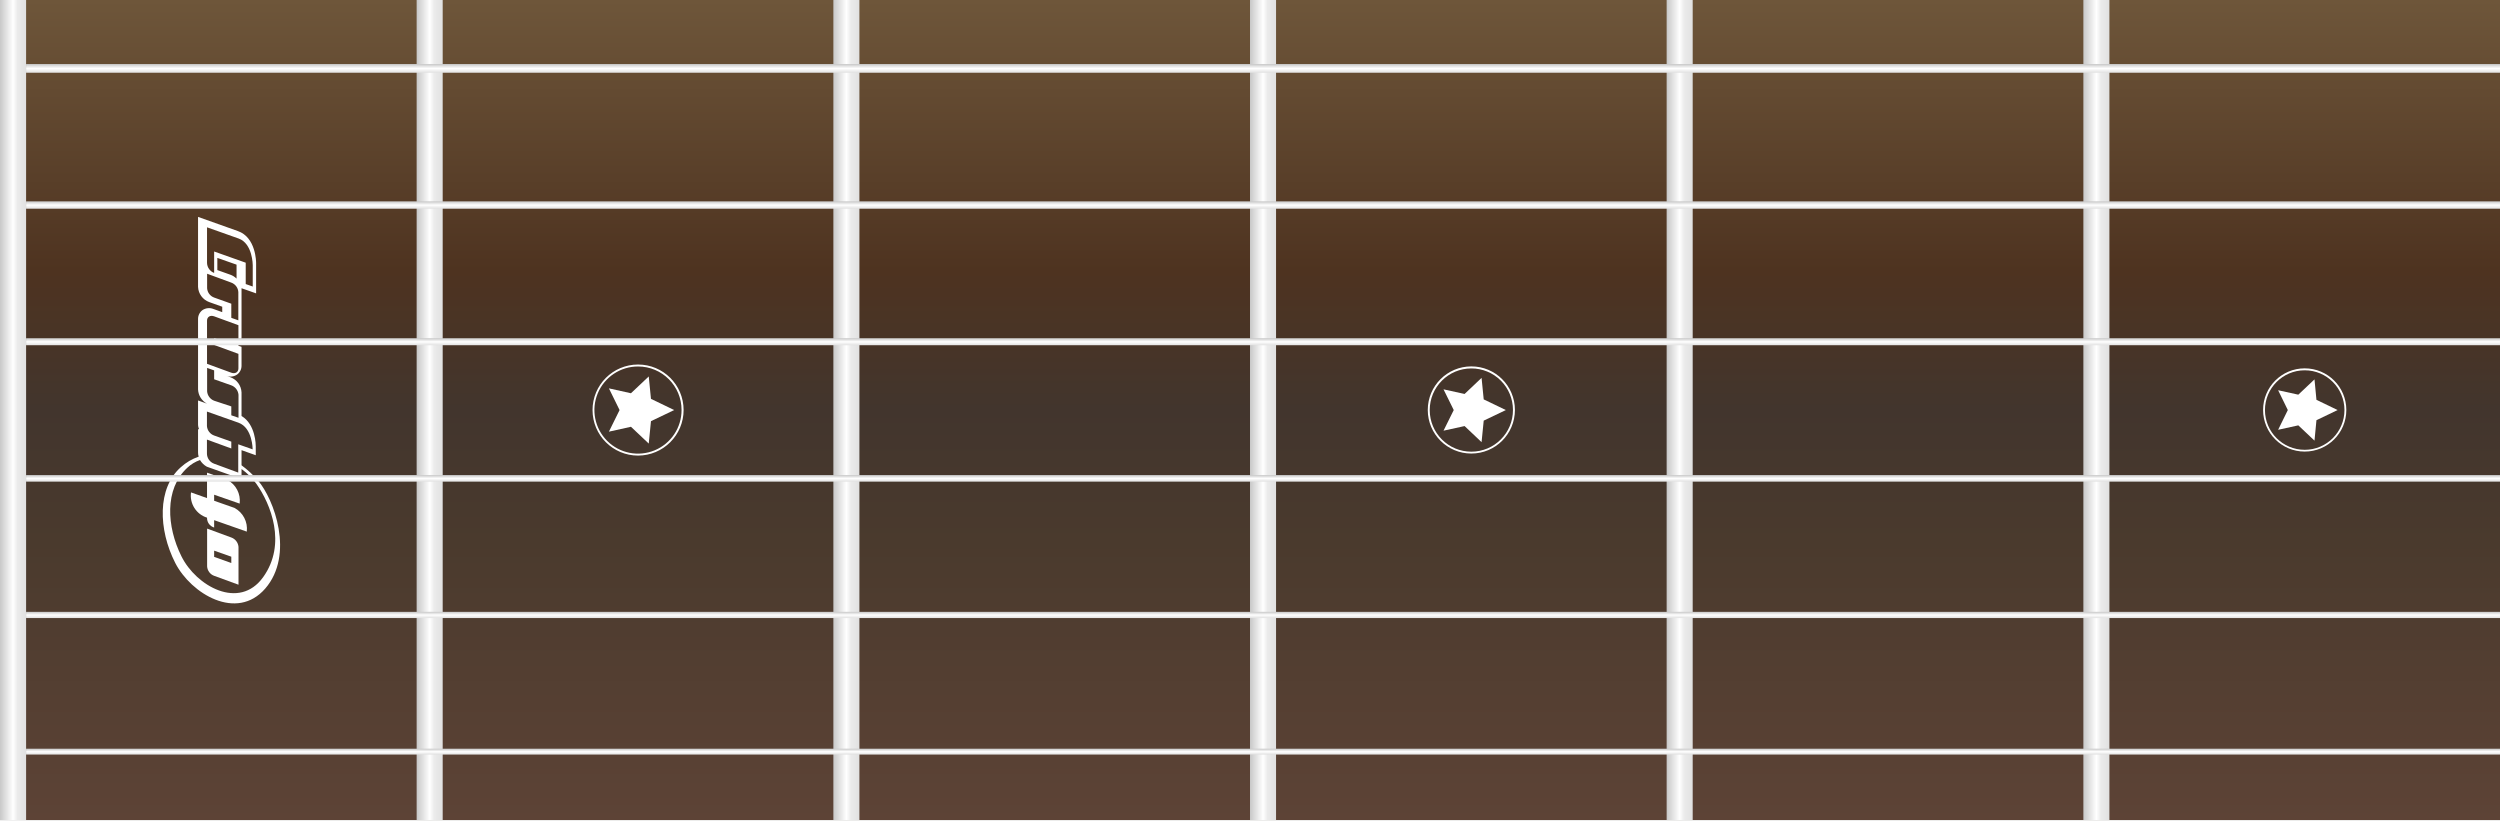
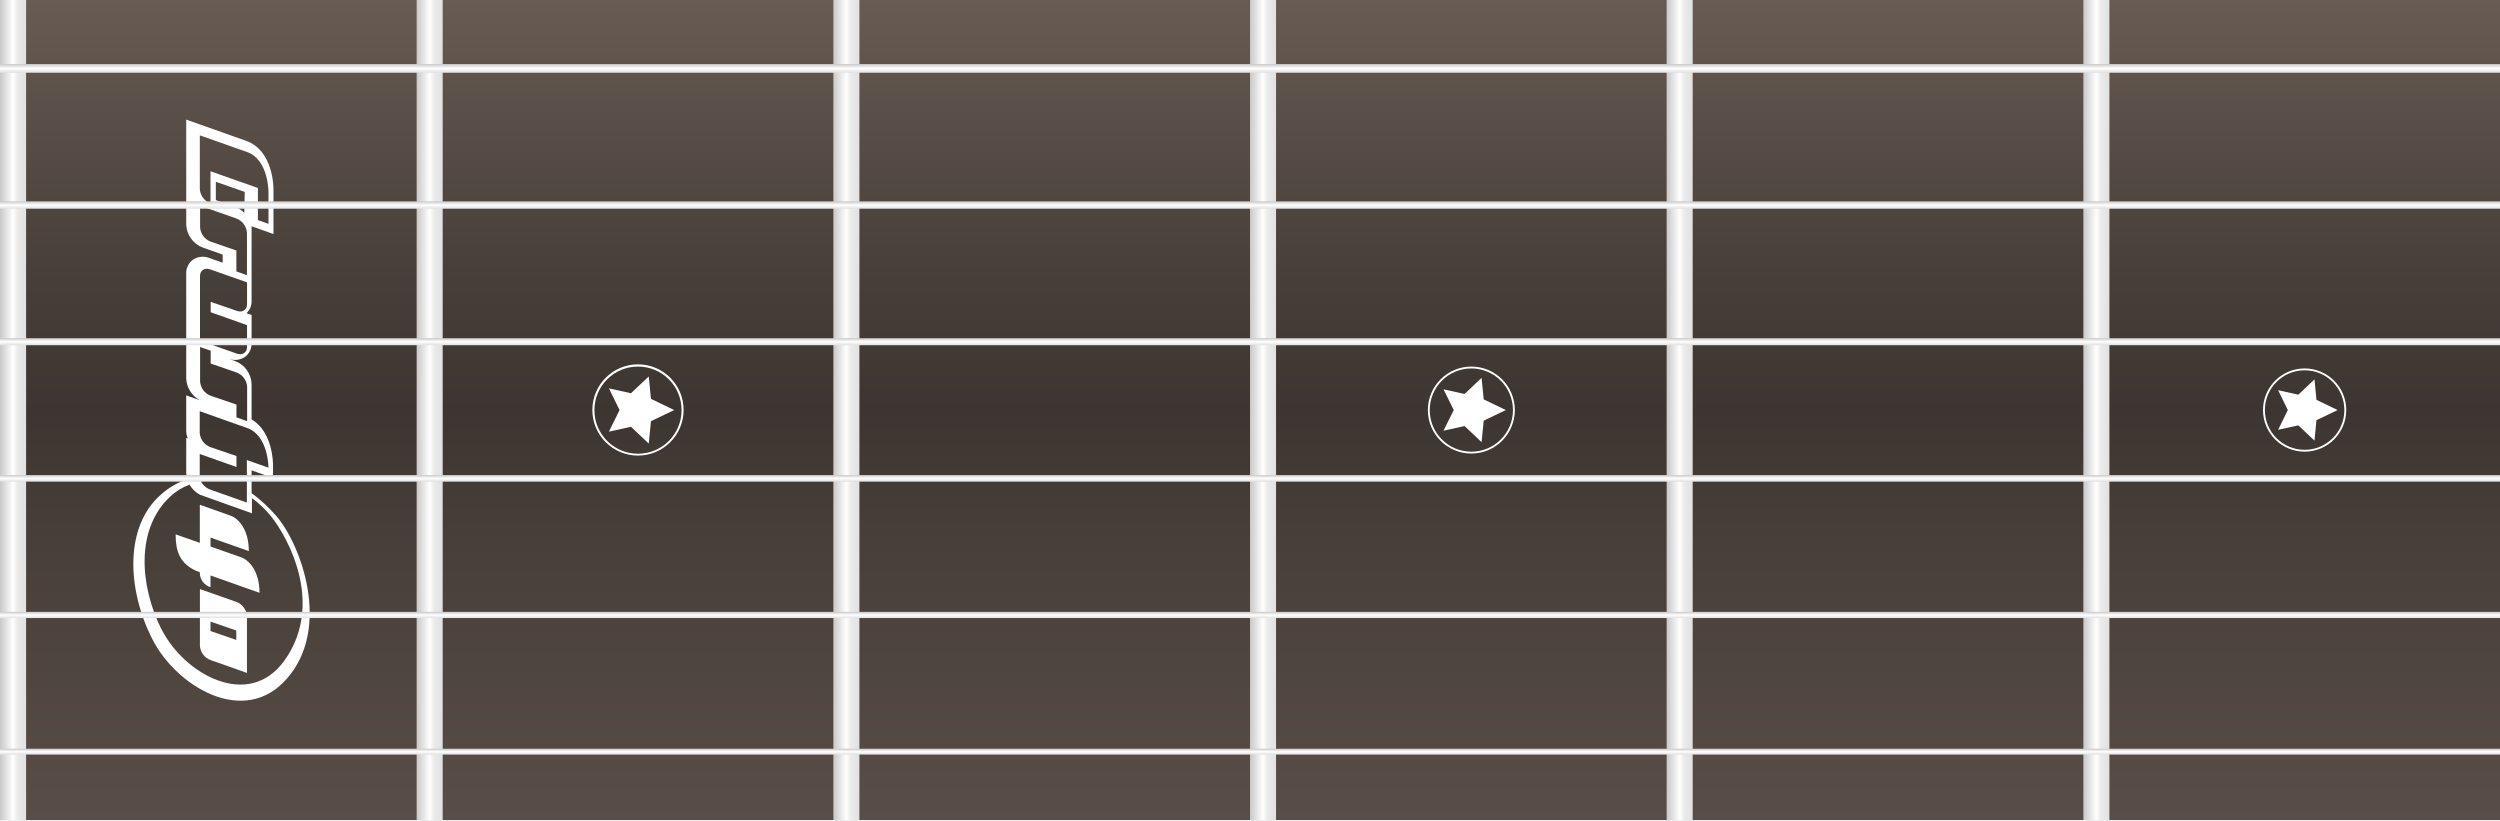
- <svg xmlns="http://www.w3.org/2000/svg" xmlns:xlink="http://www.w3.org/1999/xlink" id="b358cf1e-c1ba-4bf6-ae87-4c51e2973fad" data-name="ESP STH-130" viewBox="0 0 281.12 92.21">
+ <svg xmlns="http://www.w3.org/2000/svg" xmlns:xlink="http://www.w3.org/1999/xlink" id="a8859a5a-504e-4874-af5f-c319c913041d" data-name="ESP SONIC-II" viewBox="0 0 281.12 92.21">
  <defs>
-     <linearGradient id="a710cbb5-6a09-4d23-8667-fb8572a2437b" x1="1014.6" y1="648.38" x2="1106.81" y2="648.38" gradientTransform="translate(790.41 -1014.6) rotate(90)" gradientUnits="userSpaceOnUse">
-       <stop offset="0" stop-color="#6e563a" />
-       <stop offset="0.33" stop-color="#4e3320" />
-       <stop offset="0.5" stop-color="#42352d" />
-       <stop offset="0.66" stop-color="#4a3a2d" />
-       <stop offset="1" stop-color="#5d4336" />
+     <linearGradient id="b9d550b5-24f1-4a68-889a-0a599025244d" x1="173.19" y1="677.87" x2="265.41" y2="677.87" gradientTransform="translate(819.89 -173.19) rotate(90)" gradientUnits="userSpaceOnUse">
+       <stop offset="0" stop-color="#685b53" />
+       <stop offset="0.33" stop-color="#473f39" />
+       <stop offset="0.5" stop-color="#3d3531" />
+       <stop offset="0.66" stop-color="#473f39" />
+       <stop offset="1" stop-color="#594d47" />
    </linearGradient>
-     <linearGradient id="b7a97e8f-9ec2-46d5-8315-7fa6698dccc0" x1="1060.7" y1="790.41" x2="1060.7" y2="787.48" gradientTransform="translate(790.41 -1014.6) rotate(90)" gradientUnits="userSpaceOnUse">
+     <linearGradient id="a62868d7-a702-4931-b93e-194fae990d4e" x1="219.3" y1="819.89" x2="219.3" y2="816.96" gradientTransform="translate(819.89 -173.19) rotate(90)" gradientUnits="userSpaceOnUse">
      <stop offset="0" stop-color="#c8c8c8" />
      <stop offset="0.5" stop-color="#fff" />
      <stop offset="0.67" stop-color="#ebebeb" />
      <stop offset="1" stop-color="#e1e1e1" />
    </linearGradient>
-     <linearGradient id="a6658403-3e29-4f5e-8d41-7155ba706de9" x1="1060.7" y1="743.55" x2="1060.7" y2="740.62" xlink:href="#b7a97e8f-9ec2-46d5-8315-7fa6698dccc0" />
-     <linearGradient id="e2c311ef-4357-4884-b38e-71573083608e" x1="1060.7" y1="696.7" x2="1060.7" y2="693.77" xlink:href="#b7a97e8f-9ec2-46d5-8315-7fa6698dccc0" />
-     <linearGradient id="a3241ead-4159-41c6-ad6e-27f87b519bb1" x1="1060.7" y1="649.85" x2="1060.7" y2="646.92" xlink:href="#b7a97e8f-9ec2-46d5-8315-7fa6698dccc0" />
-     <linearGradient id="f97518e3-b697-48ac-a321-fa4ea796fa17" x1="1060.7" y1="603" x2="1060.7" y2="600.07" xlink:href="#b7a97e8f-9ec2-46d5-8315-7fa6698dccc0" />
-     <linearGradient id="ba6c7fa2-6641-4e15-8a0a-071729ae79e5" x1="1060.7" y1="556.14" x2="1060.7" y2="553.21" xlink:href="#b7a97e8f-9ec2-46d5-8315-7fa6698dccc0" />
-     <linearGradient id="a05ae0df-285e-43ac-a541-8bb9ff6871fc" x1="1021.8" y1="648.38" x2="1022.78" y2="648.38" gradientTransform="translate(790.41 -1014.6) rotate(90)" gradientUnits="userSpaceOnUse">
+     <linearGradient id="f2bc31e9-56ae-46d6-8450-cbfe057dae06" x1="219.3" y1="773.04" x2="219.3" y2="770.11" xlink:href="#a62868d7-a702-4931-b93e-194fae990d4e" />
+     <linearGradient id="eabb9050-da5c-489d-851b-bbc65c42cc21" x1="219.3" y1="726.18" x2="219.3" y2="723.25" xlink:href="#a62868d7-a702-4931-b93e-194fae990d4e" />
+     <linearGradient id="a0ca4de2-ab4b-4349-819c-79ed5d71a3a6" x1="219.3" y1="679.33" x2="219.3" y2="676.4" xlink:href="#a62868d7-a702-4931-b93e-194fae990d4e" />
+     <linearGradient id="b7ec33a9-b413-4604-8a67-e8eb006d2cb8" x1="219.3" y1="632.48" x2="219.3" y2="629.55" xlink:href="#a62868d7-a702-4931-b93e-194fae990d4e" />
+     <linearGradient id="e0a413b9-57b2-4ea2-a358-9d64a1aaac9d" x1="219.3" y1="585.62" x2="219.3" y2="582.69" xlink:href="#a62868d7-a702-4931-b93e-194fae990d4e" />
+     <linearGradient id="e21ff3e8-89bd-48a9-a16a-3911334bf317" x1="180.4" y1="679.33" x2="181.37" y2="679.33" gradientTransform="translate(819.89 -173.19) rotate(90)" gradientUnits="userSpaceOnUse">
      <stop offset="0" stop-color="#c8c8c8" />
      <stop offset="0.5" stop-color="#fff" />
      <stop offset="1" stop-color="#e1e1e1" />
    </linearGradient>
-     <linearGradient id="f9c097a3-d5ec-4bac-82a5-02814ef90352" x1="1037.24" y1="648.38" x2="1038.07" y2="648.38" xlink:href="#a05ae0df-285e-43ac-a541-8bb9ff6871fc" />
-     <linearGradient id="fd4544dd-82b1-42e4-97fe-9fe60b90797d" x1="1052.63" y1="648.38" x2="1053.42" y2="648.38" xlink:href="#a05ae0df-285e-43ac-a541-8bb9ff6871fc" />
-     <linearGradient id="fb03d6af-4c54-4bfb-9362-3ede2865e7c6" x1="1068.02" y1="648.38" x2="1068.76" y2="648.38" xlink:href="#a05ae0df-285e-43ac-a541-8bb9ff6871fc" />
-     <linearGradient id="e59232d1-b53f-42fb-bdb3-875319ef9b34" x1="1083.4" y1="648.38" x2="1084.1" y2="648.38" xlink:href="#a05ae0df-285e-43ac-a541-8bb9ff6871fc" />
-     <linearGradient id="a078bda0-aaec-45b5-adfb-4fef43defe39" x1="1098.79" y1="648.38" x2="1099.45" y2="648.38" xlink:href="#a05ae0df-285e-43ac-a541-8bb9ff6871fc" />
+     <linearGradient id="e5d2b250-fca2-45e6-88bc-6bb0741e5ec5" x1="195.84" y1="679.33" x2="196.67" y2="679.33" xlink:href="#e21ff3e8-89bd-48a9-a16a-3911334bf317" />
+     <linearGradient id="a8783ea3-3ad8-4c93-b24a-2f9c75981852" x1="211.22" y1="679.33" x2="212.01" y2="679.33" xlink:href="#e21ff3e8-89bd-48a9-a16a-3911334bf317" />
+     <linearGradient id="b0aaec0f-4c40-49be-874b-b72287899735" x1="226.61" y1="679.33" x2="227.35" y2="679.33" xlink:href="#e21ff3e8-89bd-48a9-a16a-3911334bf317" />
+     <linearGradient id="ac5fd086-58eb-4853-91af-c428213a31fb" x1="242" y1="679.33" x2="242.7" y2="679.33" xlink:href="#e21ff3e8-89bd-48a9-a16a-3911334bf317" />
+     <linearGradient id="a3a3fd67-e13c-4f00-9927-e90872a30bcd" x1="257.39" y1="679.33" x2="258.04" y2="679.33" xlink:href="#e21ff3e8-89bd-48a9-a16a-3911334bf317" />
  </defs>
-   <g id="a4256901-fb78-48ee-97c9-f7de88af057c" data-name="Neck">
-     <rect id="b77d9968-35be-4930-809d-9149877b4fb4" data-name="Neck" x="2.93" width="278.19" height="92.21" style="fill:url(#a710cbb5-6a09-4d23-8667-fb8572a2437b)" />
-     <g id="b0025544-433b-4276-8f96-d0e364fc67fd" data-name="Crush 40 Logo">
-       <path id="ac8ad24e-8170-41f5-b56b-40652ff7a1d5" data-name="Cursh+Ring" d="M1302.88,1017.32c3.31-3.82,1-10.06-.82-12.17a11.25,11.25,0,0,0-1.84-1.7v-1.7l1.6.57v-1c0-.11,0-2.47-1.6-3.41v-2.65a1.9,1.9,0,0,0-1.25-1.71l-.47-.16a1.33,1.33,0,0,0,1.22-.14,1.22,1.22,0,0,0,.5-1v-2.12l-.38-.13a1.27,1.27,0,0,0,.38-.93V987h0v-3.22a1.94,1.94,0,0,0,0-.24l1.64.58v-3.39c0-.12,0-2.91-2.06-3.62l-4.47-1.59v7.87a1.91,1.91,0,0,0,1.26,1.71l1.46.52v.61l-1-.36a1.33,1.33,0,0,0-1.22.13,1.23,1.23,0,0,0-.5,1v7.92a1.92,1.92,0,0,0,1,1.6l-1-.36v2.62a1.43,1.43,0,0,0,.11.61l-.11,0v2.61a1.55,1.55,0,0,0,.07.48,5.71,5.71,0,0,0-2,1.18c-2.66,2.34-2.56,7-.63,10.78C1294.55,1017.9,1299.67,1021,1302.88,1017.32Zm-6.54-36.63v-4l3.55,1.26c1.59.56,1.59,3,1.59,3v2.4l-.79-.28v-2.4l-3.55-1.26v2.41A1.24,1.24,0,0,1,1296.34,980.69Zm3.32,1.77a1.85,1.85,0,0,0-.7-.44l-1.46-.52v-1.37l2.16.76Zm-.59,2.82-1.93-.69a1.2,1.2,0,0,1-.79-1.05v-1.63l2.72,1a1.21,1.21,0,0,1,.79,1.06v3.18l-.79-.28Zm-2.73,1.91c0-.43.36-.65.8-.49l2.73,1v1.63c0,.43-.36.65-.8.5l-1.93-.69v.78l2.73,1v1.63c0,.43-.36.65-.8.49l-2.73-1Zm.8,9a1.23,1.23,0,0,1-.79-1.06V992.5l.79.28v1l1.93.68a1.25,1.25,0,0,1,.81,1.06v2.59l-.81-.28v-1Zm-.81,6v-1.63l2.74,1v-.77l-1.94-.69a1.22,1.22,0,0,1-.8-1.06v-1.63l3.54,1.25c1.6.57,1.6,3,1.6,3l-1.62-.57v3.18l-2.72-1A1.22,1.22,0,0,1,1296.33,1002.12Zm-2.87,11.49c-1.66-3.33-1.92-7.55.65-9.94a4,4,0,0,1,1.44-.88,2.05,2.05,0,0,0,.77.75l3.9,1.39v-1.13a7.43,7.43,0,0,1,1.68,1.68c1.58,2.23,3.44,6.73.75,10.48s-7.54,1-9.19-2.35Z" transform="translate(-1273.06 -951.13)" style="fill:#fff" />
-       <g id="bc2696a3-a7a0-4dae-ae2e-ec5478f2397d" data-name="40">
-         <path id="b0d3e634-4753-44a7-ba15-4e619fa5c577" data-name="f5616259-cb93-43e7-956c-e991be823be6" d="M1297.14,1009.62l3.67,1.29a2.66,2.66,0,0,0-1.39-2.67l-2.28-.8v-.68l2.87,1a2.65,2.65,0,0,0-1.39-2.67l-2.28-.81v2.86l-1.8-.64a2.6,2.6,0,0,0,1.8,2.84,1.12,1.12,0,0,0,.8,1.11v-.85Z" transform="translate(-1273.06 -951.13)" style="fill:#fff" />
-         <path id="bf244dd9-6bd3-486d-80b8-d40b9909df69" data-name="bd7283dd-5d25-4816-ba3d-33143cede286" d="M1299.88,1012.63a1.23,1.23,0,0,0-.81-1.06l-2.72-1v4.25a1.21,1.21,0,0,0,.79,1.06l2.74,1Zm-2.74,1.12v-.7l1.93.68v.71Z" transform="translate(-1273.06 -951.13)" style="fill:#fff" />
+   <g id="f95f2db2-1ba6-4242-91e1-0dcd6adaec16" data-name="Neck">
+     <rect id="fd32d8f0-0018-43fa-ad82-7ac33d9ae9f8" data-name="Neck" x="2.93" width="278.19" height="92.21" style="fill:url(#b9d550b5-24f1-4a68-889a-0a599025244d)" />
+     <g id="becb1afa-cbce-42da-8724-fe6a20a2efe5" data-name="Crush 40 Logo">
+       <path id="e9a03139-2659-4712-966c-b5f7d780f288" data-name="Cursh+Ring" d="M1275.87,186c5-5.74,1.53-15.11-1.24-18.28a16.91,16.91,0,0,0-2.76-2.55v-2.56l2.41.86V162c0-.16,0-3.7-2.41-5.12v-4a2.86,2.86,0,0,0-1.88-2.57l-.7-.25a2,2,0,0,0,1.83-.2,1.84,1.84,0,0,0,.75-1.53v-3.19l-.57-.2a1.86,1.86,0,0,0,.57-1.39v-3.19h0v-4.83a2.22,2.22,0,0,0,0-.37l2.46.88V131c0-.18,0-4.37-3.09-5.45l-6.72-2.38V135a2.88,2.88,0,0,0,1.9,2.57l2.2.78v.91l-1.5-.53a2,2,0,0,0-1.84.19,1.85,1.85,0,0,0-.76,1.54V152.3a2.9,2.9,0,0,0,1.53,2.42l-1.53-.54v3.92a2.39,2.39,0,0,0,.17.92l-.17-.06v3.92a2.28,2.28,0,0,0,.12.73,8.39,8.39,0,0,0-3,1.76c-4,3.52-3.84,10.48-.94,16.2C1263.36,186.87,1271.05,191.58,1275.87,186Zm-9.82-55v-6.06l5.33,1.88c2.39.85,2.39,4.46,2.39,4.46v3.61l-1.19-.42v-3.61l-5.33-1.88v3.61A1.84,1.84,0,0,1,1266.05,131Zm5,2.66a3,3,0,0,0-1-.67l-2.2-.77v-2.06l3.25,1.14Zm-.89,4.23-2.89-1a1.84,1.84,0,0,1-1.19-1.59v-2.45l4.08,1.44a1.84,1.84,0,0,1,1.19,1.59v4.78l-1.19-.42Zm-4.09,2.88c0-.65.53-1,1.2-.74l4.09,1.44v2.45c0,.65-.53,1-1.2.74l-2.89-1v1.17l4.09,1.45v2.44c0,.65-.53,1-1.2.75l-4.09-1.45Zm1.2,13.45a1.84,1.84,0,0,1-1.19-1.59v-3.89l1.19.42v1.44l2.9,1a1.84,1.84,0,0,1,1.2,1.59v3.89l-1.2-.43v-1.44Zm-1.23,9v-2.45l4.13,1.46V161l-2.93-1a1.84,1.84,0,0,1-1.2-1.59v-2.45l5.33,1.89c2.4.84,2.4,4.46,2.4,4.46l-2.43-.86v4.78l-4.1-1.45A1.84,1.84,0,0,1,1266,163.17Zm-4.31,17.26c-2.48-5-2.88-11.34,1-14.93a6.19,6.19,0,0,1,2.17-1.33,2.87,2.87,0,0,0,1.16,1.13l5.85,2.09v-1.7a11.19,11.19,0,0,1,2.52,2.53c2.39,3.35,5.17,10.1,1.13,15.73s-11.32,1.48-13.81-3.52Z" transform="translate(-1243.58 -109.72)" style="fill:#fff" />
+       <g id="a4d6e546-a85a-49f0-a59e-f69371b8ed5e" data-name="40">
+         <path id="e39bd633-503f-4abc-bdda-c62220f820c4" data-name="f5616259-cb93-43e7-956c-e991be823be6" d="M1267.25,174.43l5.51,1.95c0-2.41-1.15-3.68-2.09-4l-3.42-1.21v-1l4.31,1.52c0-2.41-1.15-3.68-2.09-4l-3.42-1.21v4.28l-2.72-.95c0,1.68.33,3.42,2.72,4.26a1.7,1.7,0,0,0,1.2,1.68v-1.29Z" transform="translate(-1243.58 -109.72)" style="fill:#fff" />
+         <path id="eb5f6a7a-a9a7-4ab8-950a-a8d5e66d9e7b" data-name="bd7283dd-5d25-4816-ba3d-33143cede286" d="M1271.35,179a1.85,1.85,0,0,0-1.2-1.6l-4.09-1.44v6.39a1.84,1.84,0,0,0,1.19,1.59l4.1,1.45Zm-4.1,1.68v-1.06l2.9,1v1.06Z" transform="translate(-1243.58 -109.72)" style="fill:#fff" />
      </g>
    </g>
-     <g id="e5e6b0af-4ba0-4d68-ae77-764d13b7d238" data-name="DOTS">
-       <g id="aaffa420-ad3b-42cd-9bee-62912d800832" data-name="DOT">
-         <polygon id="ad71245a-1074-4617-9c90-720369937897" data-name="Star" points="68.47 43.67 70.95 44.22 72.95 42.33 73.2 44.85 75.81 46.11 73.2 47.36 72.95 49.88 70.95 47.99 68.47 48.54 69.67 46.11 68.47 43.67" style="fill:#fff" />
-         <path id="ff4d5a7a-d4a4-4b08-a525-b314acd2760b" data-name="Circle" d="M1349.7,997.23a4.9,4.9,0,1,1-4.89-4.89,4.89,4.89,0,0,1,4.89,4.89m.23,0a5.12,5.12,0,1,0-5.12,5.13,5.13,5.13,0,0,0,5.12-5.13Z" transform="translate(-1273.06 -951.13)" style="fill:#fff" />
+     <g id="a7b1fcef-b7be-4803-b232-be3318b023da" data-name="DOTS">
+       <g id="f1b2c19f-67b6-4e0e-83ba-0253ba103e52" data-name="DOT">
+         <polygon id="b19af2a8-b2d5-4b50-b641-d068415e1810" data-name="Star" points="68.47 43.67 70.95 44.22 72.95 42.33 73.2 44.85 75.81 46.11 73.2 47.36 72.95 49.88 70.95 47.99 68.47 48.54 69.67 46.11 68.47 43.67" style="fill:#fff" />
+         <path id="e28393eb-e830-40f0-a5ec-f0b03e6aaac1" data-name="Circle" d="M1320.22,155.83a4.9,4.9,0,1,1-4.9-4.89,4.89,4.89,0,0,1,4.9,4.89m.23,0a5.13,5.13,0,1,0-5.13,5.12,5.13,5.13,0,0,0,5.13-5.12Z" transform="translate(-1243.58 -109.72)" style="fill:#fff" />
      </g>
-       <g id="fc08235c-8803-4a91-8e87-278e30a5e5ae" data-name="DOT">
-         <polygon id="a79380fb-6995-4a3a-ac94-ebea2341fca6" data-name="Star" points="162.32 43.78 164.69 44.3 166.6 42.49 166.84 44.91 169.33 46.11 166.84 47.3 166.6 49.72 164.69 47.91 162.32 48.43 163.47 46.11 162.32 43.78" style="fill:#fff" />
-         <path id="ae769ef1-dc0f-4f71-989a-cc6635d2eff9" data-name="Circle" d="M1443.19,997.23a4.68,4.68,0,1,1-4.68-4.67,4.67,4.67,0,0,1,4.68,4.67m.22,0a4.9,4.9,0,1,0-4.9,4.9,4.9,4.9,0,0,0,4.9-4.9Z" transform="translate(-1273.06 -951.13)" style="fill:#fff" />
+       <g id="ee47375e-0436-4532-a5fe-c912508713ed" data-name="DOT">
+         <polygon id="a8621888-2c82-496a-aaa5-84a0828ce312" data-name="Star" points="162.32 43.78 164.69 44.3 166.6 42.49 166.84 44.91 169.33 46.11 166.84 47.3 166.6 49.72 164.69 47.91 162.32 48.43 163.47 46.11 162.32 43.78" style="fill:#fff" />
+         <path id="edc10318-785d-4f94-9dca-ef4b06b96719" data-name="Circle" d="M1413.71,155.83a4.68,4.68,0,1,1-4.68-4.68,4.69,4.69,0,0,1,4.68,4.68m.21,0a4.89,4.89,0,1,0-4.89,4.89,4.89,4.89,0,0,0,4.89-4.89Z" transform="translate(-1243.58 -109.72)" style="fill:#fff" />
      </g>
-       <g id="a92ccf83-79c2-4411-8903-1ab291a5bccc" data-name="DOT">
-         <polygon id="e3bdc804-5846-452c-bd9d-08ee247a54d0" data-name="Star" points="256.17 43.88 258.44 44.38 260.26 42.66 260.48 44.96 262.86 46.11 260.48 47.25 260.26 49.55 258.44 47.83 256.17 48.33 257.26 46.11 256.17 43.88" style="fill:#fff" />
-         <path id="f78a9f6d-7bc7-492f-991d-81b882e4465c" data-name="Circle" d="M1536.69,997.23a4.47,4.47,0,1,1-4.47-4.46,4.47,4.47,0,0,1,4.47,4.46m.21,0a4.68,4.68,0,1,0-4.68,4.68,4.68,4.68,0,0,0,4.68-4.68Z" transform="translate(-1273.06 -951.13)" style="fill:#fff" />
+       <g id="a74c8ad2-0e5b-4d32-9748-ec36d003bd08" data-name="DOT">
+         <polygon id="ed21ae1e-45fa-4033-8951-ceedfef9dce1" data-name="Star" points="256.17 43.88 258.44 44.38 260.26 42.66 260.48 44.96 262.86 46.11 260.48 47.25 260.26 49.55 258.44 47.83 256.17 48.33 257.26 46.11 256.17 43.88" style="fill:#fff" />
+         <path id="e0e52886-f3e2-4537-842f-51b51b69348e" data-name="Circle" d="M1507.2,155.83a4.47,4.47,0,1,1-4.46-4.47,4.47,4.47,0,0,1,4.46,4.47m.21,0a4.68,4.68,0,1,0-4.67,4.68,4.68,4.68,0,0,0,4.67-4.68Z" transform="translate(-1243.58 -109.72)" style="fill:#fff" />
      </g>
    </g>
-     <g id="bf5eb54b-ae50-41fe-b8d2-b4f6fa625023" data-name="Frets copia">
-       <rect id="afe795ed-bbf4-4ea3-b8ed-703aa893d954" data-name="Fret" width="2.93" height="92.21" style="fill:url(#b7a97e8f-9ec2-46d5-8315-7fa6698dccc0)" />
-       <rect id="afc09f76-9ee6-4dcb-962e-3efe21c31ac4" data-name="Fret" x="46.85" width="2.93" height="92.21" style="fill:url(#a6658403-3e29-4f5e-8d41-7155ba706de9)" />
-       <rect id="aee0342d-1bdd-418c-9d53-8b9a2400fb43" data-name="Fret" x="93.71" width="2.93" height="92.21" style="fill:url(#e2c311ef-4357-4884-b38e-71573083608e)" />
-       <rect id="f8591c0d-aaa8-49bb-af88-776103c46a81" data-name="Fret" x="140.56" width="2.93" height="92.21" style="fill:url(#a3241ead-4159-41c6-ad6e-27f87b519bb1)" />
-       <rect id="b55b217a-6a94-433e-a06e-c15cf97f62e7" data-name="Fret" x="187.41" width="2.93" height="92.21" style="fill:url(#f97518e3-b697-48ac-a321-fa4ea796fa17)" />
-       <rect id="fb7cde4f-ab5a-444f-b714-1f89c546cb8a" data-name="Fret" x="234.27" width="2.93" height="92.21" style="fill:url(#ba6c7fa2-6641-4e15-8a0a-071729ae79e5)" />
+     <g id="ef50a4b6-cc12-40e6-a47a-8d47e31ecbb6" data-name="Frets copia 2">
+       <rect id="f4968bac-c7d6-429f-b30a-3b4acf14e98d" data-name="Fret" width="2.93" height="92.21" style="fill:url(#a62868d7-a702-4931-b93e-194fae990d4e)" />
+       <rect id="f64420cd-144a-430e-96bd-da8be06b3511" data-name="Fret" x="46.85" width="2.93" height="92.21" style="fill:url(#f2bc31e9-56ae-46d6-8450-cbfe057dae06)" />
+       <rect id="ff3d39f1-ddb8-4ab5-a5bd-ed5045a75a42" data-name="Fret" x="93.71" width="2.93" height="92.21" style="fill:url(#eabb9050-da5c-489d-851b-bbc65c42cc21)" />
+       <rect id="a93fd7cf-e527-4492-9000-404b840eaf94" data-name="Fret" x="140.56" width="2.93" height="92.21" style="fill:url(#a0ca4de2-ab4b-4349-819c-79ed5d71a3a6)" />
+       <rect id="bd38299e-b10a-4615-96c0-5e33ca70343a" data-name="Fret" x="187.41" width="2.93" height="92.21" style="fill:url(#b7ec33a9-b413-4604-8a67-e8eb006d2cb8)" />
+       <rect id="affa3c73-9462-4e53-a88c-87353ac8e6c8" data-name="Fret" x="234.27" width="2.93" height="92.21" style="fill:url(#e0a413b9-57b2-4ea2-a358-9d64a1aaac9d)" />
    </g>
-     <g id="a8dfeb57-502c-4106-a330-f5e08fdb6bf0" data-name="String">
-       <rect id="a02ebc54-0469-4519-a437-f62959e4ac57" data-name="String" x="2.93" y="7.2" width="278.19" height="0.98" style="fill:url(#a05ae0df-285e-43ac-a541-8bb9ff6871fc)" />
-       <rect id="bfbb48ab-c02d-4725-a226-76324389dfcd" data-name="String" x="2.93" y="22.64" width="278.19" height="0.83" style="fill:url(#f9c097a3-d5ec-4bac-82a5-02814ef90352)" />
-       <rect id="e76462a5-8fa7-44aa-a4d6-0de83888da6c" data-name="String" x="2.93" y="38.03" width="278.19" height="0.79" style="fill:url(#fd4544dd-82b1-42e4-97fe-9fe60b90797d)" />
-       <rect id="fff8ba4e-92dd-4fa8-b748-87081583a9de" data-name="String" x="2.93" y="53.42" width="278.19" height="0.74" style="fill:url(#fb03d6af-4c54-4bfb-9362-3ede2865e7c6)" />
-       <rect id="a4397e46-cbcf-478c-944a-a60752fc6203" data-name="String" x="2.93" y="68.8" width="278.19" height="0.7" style="fill:url(#e59232d1-b53f-42fb-bdb3-875319ef9b34)" />
-       <rect id="bee94d42-f34c-4731-8a18-2e3c0c3993d2" data-name="String" x="2.93" y="84.19" width="278.19" height="0.66" style="fill:url(#a078bda0-aaec-45b5-adfb-4fef43defe39)" />
+     <g id="e601d361-2cb6-4766-a6f1-e8d397f75250" data-name="String">
+       <rect id="eb3d8d9e-416a-4f66-ade8-95a3a7036d2d" data-name="String" y="7.2" width="281.12" height="0.98" style="fill:url(#e21ff3e8-89bd-48a9-a16a-3911334bf317)" />
+       <rect id="e322d0b7-84c9-40df-b047-5e1214b19d7f" data-name="String" y="22.64" width="281.12" height="0.83" style="fill:url(#e5d2b250-fca2-45e6-88bc-6bb0741e5ec5)" />
+       <rect id="ba18a2be-b2f5-497c-b2d3-80b908659f11" data-name="String" y="38.03" width="281.12" height="0.79" style="fill:url(#a8783ea3-3ad8-4c93-b24a-2f9c75981852)" />
+       <rect id="a4a5f41d-cde6-48c6-97a4-538678467243" data-name="String" y="53.42" width="281.12" height="0.74" style="fill:url(#b0aaec0f-4c40-49be-874b-b72287899735)" />
+       <rect id="eff1450f-943a-4f89-8e11-bc8c282a9a73" data-name="String" y="68.8" width="281.12" height="0.7" style="fill:url(#ac5fd086-58eb-4853-91af-c428213a31fb)" />
+       <rect id="b88ce14b-aefd-456b-8ad6-24c239ba0888" data-name="String" y="84.19" width="281.12" height="0.66" style="fill:url(#a3a3fd67-e13c-4f00-9927-e90872a30bcd)" />
    </g>
  </g>
</svg>
